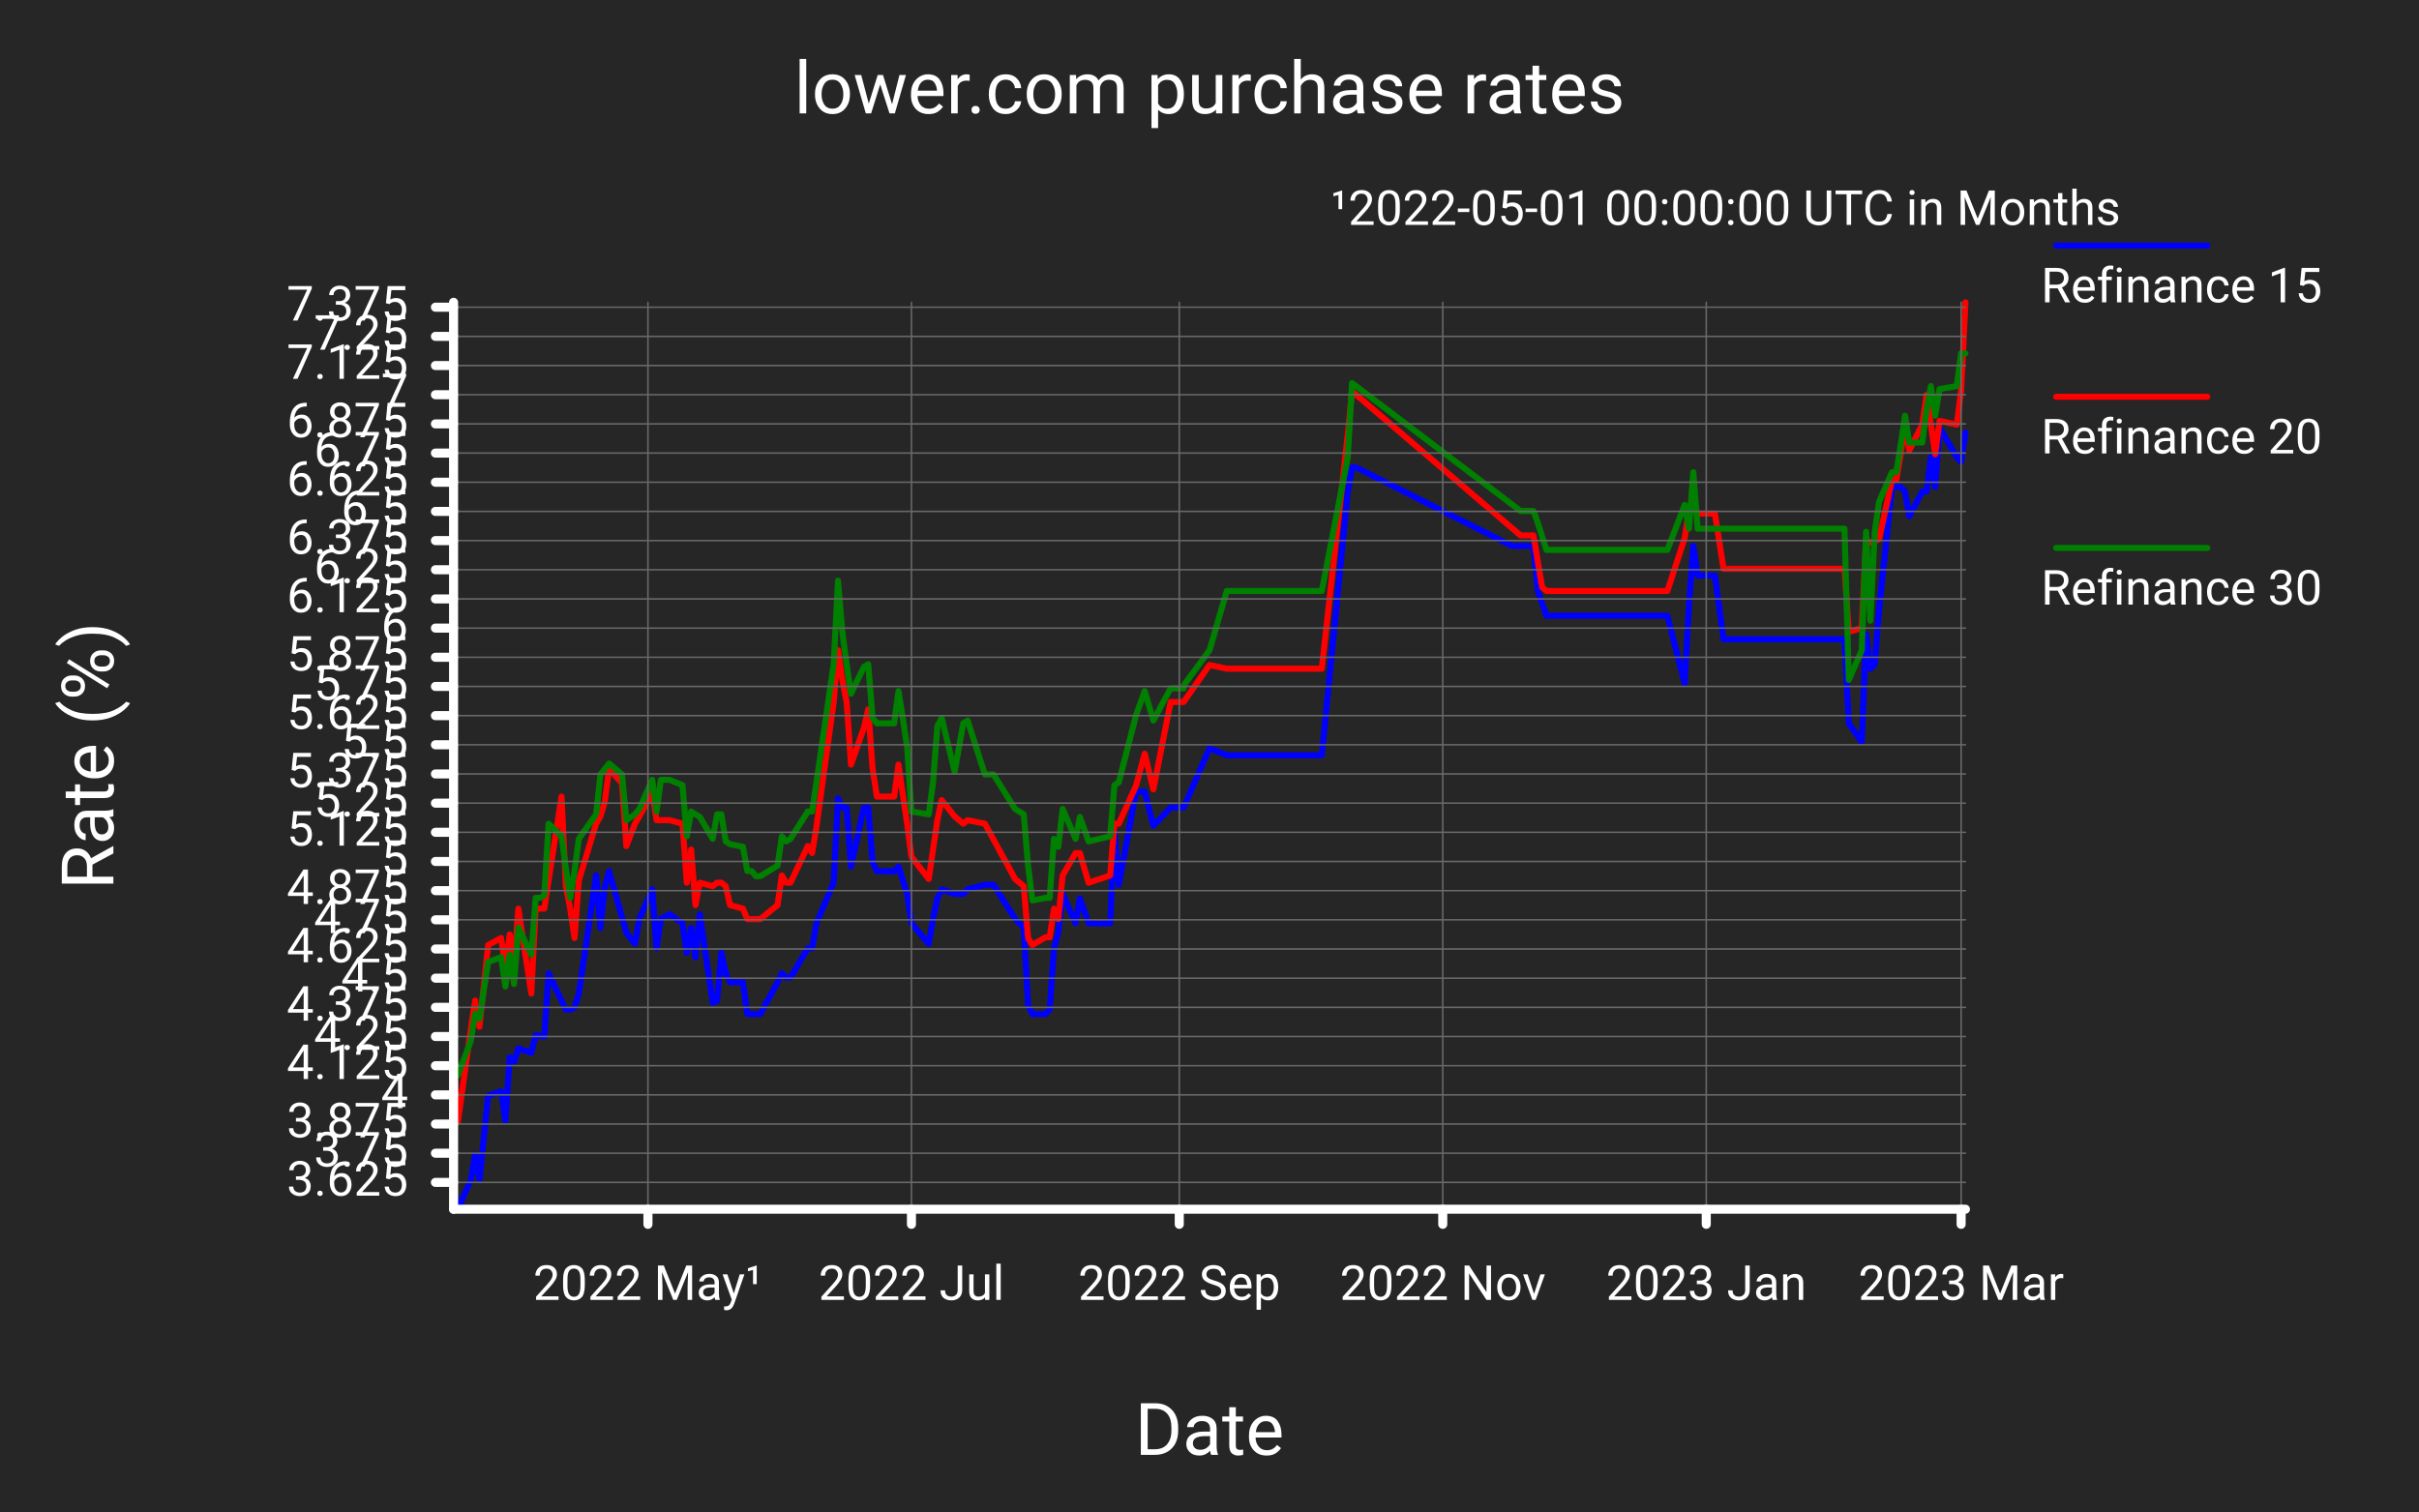
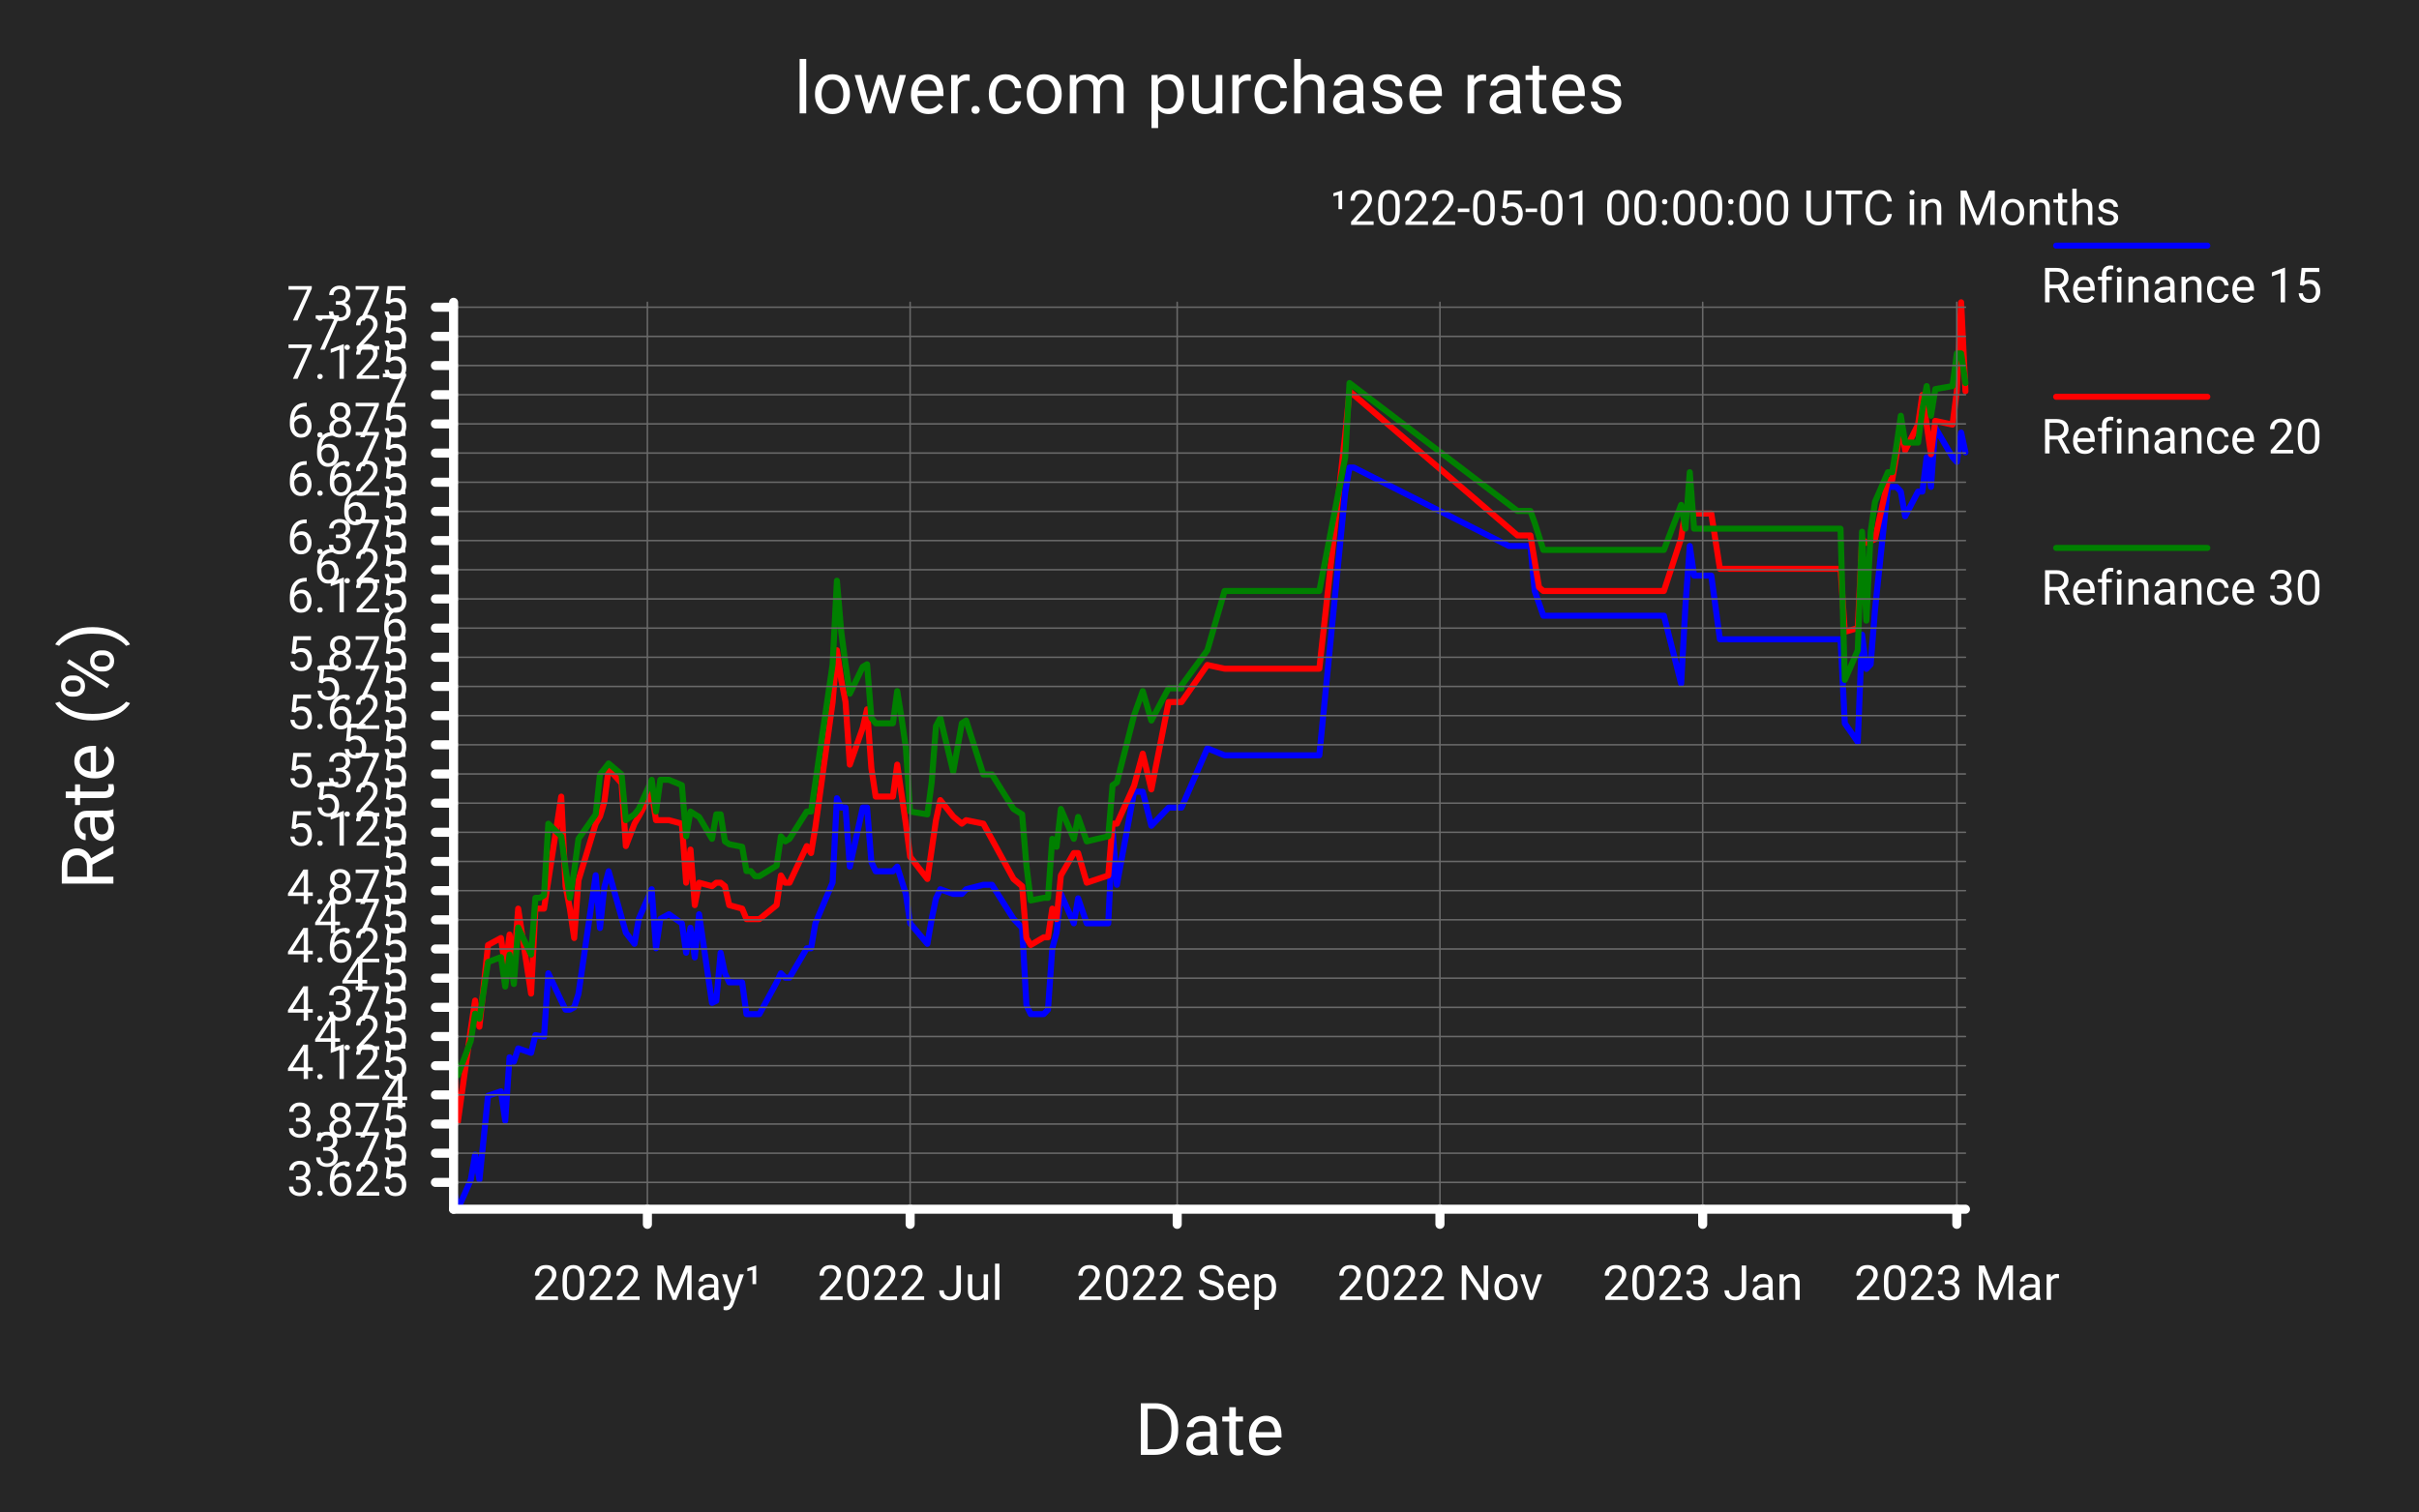
<svg xmlns="http://www.w3.org/2000/svg" class="poloto" width="800" height="500" viewBox="0 0 800 500">
  <style>.poloto{stroke-linecap:round;stroke-linejoin:round;font-family:Roboto,sans-serif;font-size:16px;}.poloto_background{fill:#262626;}.poloto_scatter{stroke-width:7}.poloto_tick_line{stroke:dimgray;stroke-width:0.5}.poloto_line{stroke-width:2}.poloto_text{fill: white;}.poloto_axis_lines{stroke: white;stroke-width:3;fill:none;stroke-dasharray:none}.poloto_title{font-size:24px;dominant-baseline:start;text-anchor:middle;}.poloto_xname{font-size:24px;dominant-baseline:start;text-anchor:middle;}.poloto_yname{font-size:24px;dominant-baseline:start;text-anchor:middle;}.poloto0stroke{stroke:blue;}.poloto1stroke{stroke:red;}.poloto2stroke{stroke:green;}.poloto3stroke{stroke:gold;}.poloto4stroke{stroke:aqua;}.poloto5stroke{stroke:lime;}.poloto6stroke{stroke:orange;}.poloto7stroke{stroke:chocolate;}.poloto0fill{fill:blue;}.poloto1fill{fill:red;}.poloto2fill{fill:green;}.poloto3fill{fill:gold;}.poloto4fill{fill:aqua;}.poloto5fill{fill:lime;}.poloto6fill{fill:orange;}.poloto7fill{fill:chocolate;}</style>
  <circle r="1e5" class="poloto_background" />
  <text class="poloto_text poloto_legend_text" x="675" y="100">Refinance 15</text>
  <line class="poloto_line poloto_legend_icon poloto0stroke poloto0legend" stroke="black" x1="680" x2="730" y1="81.25" y2="81.25" />
-   <path class="poloto_line poloto0stroke" fill="none" stroke="black" d=" M 150.00 393.13 L 151.43 400.00 L 155.71 390.27 L 157.14 381.94 L 158.57 390.27 L 158.57 390.27 L 161.43 362.48 L 165.71 361.01 L 167.14 370.74 L 168.57 349.74 L 170.00 351.21 L 171.43 346.81 L 175.71 348.28 L 177.14 342.41 L 177.14 342.41 L 180.00 342.95 L 181.43 321.95 L 185.71 331.06 L 187.14 333.99 L 188.57 333.99 L 190.00 333.22 L 191.43 328.74 L 197.14 289.53 L 198.57 306.97 L 200.00 293.46 L 201.43 288.21 L 201.43 288.21 L 207.14 308.52 L 210.00 312.22 L 211.43 303.96 L 215.71 294.16 L 217.14 313.69 L 218.57 303.96 L 218.57 303.96 L 221.43 302.42 L 225.71 305.43 L 227.14 315.16 L 227.14 315.16 L 228.57 306.90 L 230.00 316.70 L 231.43 302.42 L 235.71 331.76 L 237.14 331.06 L 238.57 315.16 L 238.57 315.16 L 240.00 321.95 L 241.43 324.96 L 245.71 324.96 L 247.14 335.46 L 248.57 335.46 L 250.00 335.46 L 251.43 335.46 L 257.14 324.96 L 258.57 321.95 L 260.00 323.42 L 261.43 323.42 L 261.43 323.42 L 267.14 313.69 L 268.57 313.69 L 270.00 305.43 L 275.71 291.92 L 277.14 264.05 L 278.57 267.14 L 280.00 267.14 L 281.43 286.67 L 285.71 267.14 L 287.14 267.14 L 288.57 285.13 L 290.00 288.21 L 295.71 288.21 L 297.14 286.67 L 298.57 291.22 L 300.00 295.70 L 301.43 305.43 L 307.14 312.22 L 308.57 303.96 L 310.00 297.17 L 311.43 294.16 L 315.71 295.70 L 318.57 295.70 L 320.00 294.16 L 325.71 292.69 L 325.71 292.69 L 325.71 292.69 L 325.71 292.69 L 325.71 292.69 L 325.71 292.69 L 328.57 292.69 L 328.57 292.69 L 328.57 292.69 L 328.57 292.69 L 328.57 292.69 L 328.57 292.69 L 335.71 303.96 L 338.57 306.90 L 340.00 332.53 L 341.43 335.46 L 345.71 335.46 L 347.14 333.99 L 348.57 313.69 L 350.00 308.44 L 351.43 295.70 L 355.71 305.43 L 355.71 305.43 L 357.14 297.17 L 360.00 305.43 L 360.00 305.43 L 367.14 305.43 L 368.57 274.70 L 370.00 292.69 L 375.71 261.89 L 378.57 261.89 L 378.57 261.89 L 381.43 273.16 L 387.14 267.14 L 387.14 267.14 L 387.14 267.14 L 387.14 267.14 L 387.14 267.14 L 387.14 267.14 L 387.14 267.14 L 387.14 267.14 L 387.14 267.14 L 391.43 267.14 L 400.00 247.53 L 405.71 249.85 L 405.71 249.85 L 410.00 249.85 L 415.71 249.85 L 417.14 249.85 L 417.14 249.85 L 417.14 249.85 L 417.14 249.85 L 417.14 249.85 L 435.71 249.85 L 437.14 249.85 L 445.71 162.92 L 447.14 154.66 L 448.57 154.66 L 500.00 180.60 L 505.71 180.60 L 507.14 180.60 L 508.57 195.50 L 511.43 203.68 L 511.43 203.68 L 517.14 203.68 L 518.57 203.68 L 520.00 203.68 L 521.43 203.68 L 525.71 203.68 L 527.14 203.68 L 530.00 203.68 L 531.43 203.68 L 535.71 203.68 L 537.14 203.68 L 537.14 203.68 L 541.43 203.68 L 545.71 203.68 L 547.14 203.68 L 548.57 203.68 L 550.00 203.68 L 551.43 203.68 L 557.14 226.15 L 558.57 200.21 L 560.00 180.60 L 561.43 190.40 L 565.71 190.40 L 567.14 190.40 L 567.14 190.40 L 570.00 211.48 L 571.43 211.48 L 575.71 211.48 L 577.14 211.48 L 578.57 211.48 L 580.00 211.48 L 581.43 211.48 L 581.43 211.48 L 581.43 211.48 L 581.43 211.48 L 588.57 211.48 L 591.43 211.48 L 595.71 211.48 L 597.14 211.48 L 600.00 211.48 L 601.43 211.48 L 607.14 211.48 L 608.57 211.48 L 610.00 211.48 L 611.43 239.27 L 615.71 245.45 L 617.14 209.93 L 618.57 221.28 L 620.00 219.74 L 621.43 201.75 L 625.71 161.07 L 627.14 161.07 L 628.57 161.07 L 630.00 162.61 L 631.43 170.79 L 635.71 162.61 L 637.14 162.61 L 638.57 151.26 L 640.00 161.07 L 641.43 141.46 L 647.14 151.26 L 648.57 152.80 L 650.00 143.08" />
+   <path class="poloto_line poloto0stroke" fill="none" stroke="black" d=" M 150.00 393.13 L 151.42 400.00 L 155.70 390.27 L 157.12 381.94 L 158.55 390.27 L 158.55 390.27 L 161.40 362.48 L 165.67 361.01 L 167.09 370.74 L 168.52 349.74 L 169.94 351.21 L 171.37 346.81 L 175.64 348.28 L 177.07 342.41 L 177.07 342.41 L 179.91 342.95 L 181.34 321.95 L 185.61 331.06 L 187.04 333.99 L 188.46 333.99 L 189.89 333.22 L 191.31 328.74 L 197.01 289.53 L 198.43 306.97 L 199.86 293.46 L 201.28 288.21 L 201.28 288.21 L 206.98 308.52 L 209.83 312.22 L 211.25 303.96 L 215.53 294.16 L 216.95 313.69 L 218.38 303.96 L 218.38 303.96 L 221.23 302.42 L 225.50 305.43 L 226.92 315.16 L 226.92 315.16 L 228.35 306.90 L 229.77 316.70 L 231.20 302.42 L 235.47 331.76 L 236.89 331.06 L 238.32 315.16 L 238.32 315.16 L 239.74 321.95 L 241.17 324.96 L 245.44 324.96 L 246.87 335.46 L 248.29 335.46 L 249.72 335.46 L 251.14 335.46 L 256.84 324.96 L 258.26 321.95 L 259.69 323.42 L 261.11 323.42 L 261.11 323.42 L 266.81 313.69 L 268.23 313.69 L 269.66 305.43 L 275.36 291.92 L 276.78 264.05 L 278.21 267.14 L 279.63 267.14 L 281.05 286.67 L 285.33 267.14 L 286.75 267.14 L 288.18 285.13 L 289.60 288.21 L 295.30 288.21 L 296.72 286.67 L 298.15 291.22 L 299.57 295.70 L 301.00 305.43 L 306.70 312.22 L 308.12 303.96 L 309.54 297.17 L 310.97 294.16 L 315.24 295.70 L 318.09 295.70 L 319.52 294.16 L 325.21 292.69 L 325.21 292.69 L 325.21 292.69 L 325.21 292.69 L 325.21 292.69 L 325.21 292.69 L 328.06 292.69 L 328.06 292.69 L 328.06 292.69 L 328.06 292.69 L 328.06 292.69 L 328.06 292.69 L 335.19 303.96 L 338.03 306.90 L 339.46 332.53 L 340.88 335.46 L 345.16 335.46 L 346.58 333.99 L 348.01 313.69 L 349.43 308.44 L 350.85 295.70 L 355.13 305.43 L 355.13 305.43 L 356.55 297.17 L 359.40 305.43 L 359.40 305.43 L 366.52 305.43 L 367.95 274.70 L 369.37 292.69 L 375.07 261.89 L 377.92 261.89 L 377.92 261.89 L 380.77 273.16 L 386.47 267.14 L 386.47 267.14 L 386.47 267.14 L 386.47 267.14 L 386.47 267.14 L 386.47 267.14 L 386.47 267.14 L 386.47 267.14 L 386.47 267.14 L 390.74 267.14 L 399.29 247.53 L 404.99 249.85 L 404.99 249.85 L 409.26 249.85 L 414.96 249.85 L 416.38 249.85 L 416.38 249.85 L 416.38 249.85 L 416.38 249.85 L 416.38 249.85 L 434.90 249.85 L 436.32 249.85 L 444.87 162.92 L 446.30 154.66 L 447.72 154.66 L 499.00 180.60 L 504.70 180.60 L 506.13 180.60 L 507.55 195.50 L 510.40 203.68 L 510.40 203.68 L 516.10 203.68 L 517.52 203.68 L 518.95 203.68 L 520.37 203.68 L 524.64 203.68 L 526.07 203.68 L 528.92 203.68 L 530.34 203.68 L 534.62 203.68 L 536.04 203.68 L 536.04 203.68 L 540.31 203.68 L 544.59 203.68 L 546.01 203.68 L 547.44 203.68 L 548.86 203.68 L 550.28 203.68 L 555.98 226.15 L 557.41 200.21 L 558.83 180.60 L 560.26 190.40 L 564.53 190.40 L 565.95 190.40 L 565.95 190.40 L 568.80 211.48 L 570.23 211.48 L 574.50 211.48 L 575.93 211.48 L 577.35 211.48 L 578.77 211.48 L 580.20 211.48 L 580.20 211.48 L 580.20 211.48 L 580.20 211.48 L 587.32 211.48 L 590.17 211.48 L 594.44 211.48 L 595.87 211.48 L 598.72 211.48 L 600.14 211.48 L 605.84 211.48 L 607.26 211.48 L 608.69 211.48 L 610.11 239.27 L 614.39 245.45 L 615.81 209.93 L 617.24 221.28 L 618.66 219.74 L 620.09 201.75 L 624.36 161.07 L 625.78 161.07 L 627.21 161.07 L 628.63 162.61 L 630.06 170.79 L 634.33 162.61 L 635.75 162.61 L 637.18 151.26 L 638.60 161.07 L 640.03 141.46 L 645.73 151.26 L 647.15 152.80 L 648.58 143.08 L 650.00 149.64" />
  <text class="poloto_text poloto_legend_text" x="675" y="150">Refinance 20</text>
  <line class="poloto_line poloto_legend_icon poloto1stroke poloto1legend" stroke="black" x1="680" x2="730" y1="131.25" y2="131.25" />
-   <path class="poloto_line poloto1stroke" fill="none" stroke="black" d=" M 150.00 350.51 L 151.43 371.13 L 155.71 340.40 L 157.14 330.98 L 158.57 339.63 L 158.57 339.63 L 161.43 312.61 L 165.71 310.29 L 167.14 320.10 L 168.57 309.14 L 170.00 318.94 L 171.43 300.57 L 175.71 328.67 L 177.14 300.57 L 177.14 300.57 L 180.00 300.57 L 180.00 300.57 L 185.71 263.51 L 187.14 293.15 L 188.57 300.57 L 190.00 310.29 L 191.43 291.22 L 197.14 272.47 L 198.57 270.07 L 200.00 265.29 L 201.43 254.32 L 205.71 259.11 L 207.14 279.88 L 210.00 272.47 L 211.43 270.07 L 215.71 262.27 L 217.14 271.31 L 218.57 271.31 L 218.57 271.31 L 221.43 271.31 L 225.71 272.47 L 227.14 292.00 L 227.14 292.00 L 228.57 281.03 L 230.00 299.41 L 231.43 292.00 L 235.71 293.15 L 237.14 292.00 L 238.57 292.00 L 238.57 292.00 L 240.00 293.15 L 241.43 299.41 L 245.71 300.57 L 247.14 304.04 L 248.57 304.04 L 250.00 304.04 L 251.43 304.04 L 257.14 299.41 L 258.57 289.60 L 260.00 292.00 L 261.43 292.00 L 261.43 292.00 L 267.14 279.88 L 268.57 282.19 L 270.00 273.62 L 275.71 232.24 L 277.14 215.11 L 278.57 224.91 L 280.00 232.24 L 281.43 252.93 L 285.71 240.74 L 287.14 234.64 L 288.57 254.17 L 290.00 263.51 L 295.71 263.51 L 297.14 252.93 L 298.57 262.74 L 300.00 272.47 L 301.43 283.43 L 307.14 290.76 L 308.57 281.03 L 310.00 271.31 L 311.43 264.67 L 315.71 270.07 L 318.57 272.47 L 320.00 271.31 L 325.71 272.47 L 325.71 272.47 L 325.71 272.47 L 325.71 272.47 L 325.71 272.47 L 325.71 272.47 L 325.71 272.47 L 325.71 272.47 L 325.71 272.47 L 325.71 272.47 L 325.71 272.47 L 325.71 272.47 L 335.71 290.76 L 338.57 293.15 L 340.00 310.29 L 341.43 312.61 L 345.71 310.06 L 347.14 310.06 L 348.57 300.57 L 350.00 304.04 L 351.43 289.60 L 355.71 282.19 L 355.71 282.19 L 357.14 282.19 L 360.00 292.00 L 360.00 292.00 L 367.14 289.60 L 368.57 272.47 L 370.00 272.47 L 375.71 259.88 L 378.57 249.31 L 378.57 249.31 L 381.43 261.12 L 387.14 232.24 L 387.14 232.24 L 387.14 232.24 L 387.14 232.24 L 387.14 232.24 L 387.14 232.24 L 387.14 232.24 L 387.14 232.24 L 387.14 232.24 L 391.43 232.24 L 400.00 219.97 L 405.71 221.20 L 408.57 221.20 L 410.00 221.20 L 410.00 221.20 L 417.14 221.20 L 418.57 221.20 L 418.57 221.20 L 418.57 221.20 L 418.57 221.20 L 435.71 221.20 L 437.14 221.20 L 445.71 143.85 L 447.14 129.41 L 447.14 129.41 L 502.86 177.12 L 505.71 177.12 L 507.14 177.12 L 510.00 194.26 L 511.43 195.50 L 511.43 195.50 L 517.14 195.50 L 518.57 195.50 L 520.00 195.50 L 521.43 195.50 L 525.71 195.50 L 527.14 195.50 L 530.00 195.50 L 531.43 195.50 L 535.71 195.50 L 537.14 195.50 L 537.14 195.50 L 541.43 195.50 L 545.71 195.50 L 547.14 195.50 L 548.57 195.50 L 550.00 195.50 L 551.43 195.50 L 557.14 178.05 L 558.57 168.55 L 560.00 167.32 L 561.43 169.87 L 565.71 169.87 L 567.14 169.87 L 567.14 169.87 L 570.00 188.16 L 571.43 188.16 L 575.71 188.16 L 577.14 188.16 L 578.57 188.16 L 580.00 188.16 L 581.43 188.16 L 581.43 188.16 L 587.14 188.16 L 587.14 188.16 L 588.57 188.16 L 591.43 188.16 L 595.71 188.16 L 597.14 188.16 L 600.00 188.16 L 601.43 188.16 L 607.14 188.16 L 608.57 188.16 L 610.00 188.16 L 611.43 209.01 L 615.71 207.77 L 617.14 178.36 L 618.57 179.59 L 618.57 179.59 L 621.43 178.36 L 625.71 158.75 L 627.14 158.75 L 628.57 150.26 L 630.00 140.45 L 631.43 149.02 L 635.71 140.45 L 637.14 130.65 L 638.57 140.45 L 640.00 150.26 L 641.43 139.22 L 647.14 140.45 L 648.57 129.41 L 650.00 100.00" />
+   <path class="poloto_line poloto1stroke" fill="none" stroke="black" d=" M 150.00 350.51 L 151.42 371.13 L 155.70 340.40 L 157.12 330.98 L 158.55 339.63 L 158.55 339.63 L 161.40 312.61 L 165.67 310.29 L 167.09 320.10 L 168.52 309.14 L 169.94 318.94 L 171.37 300.57 L 175.64 328.67 L 177.07 300.57 L 177.07 300.57 L 179.91 300.57 L 179.91 300.57 L 185.61 263.51 L 187.04 293.15 L 188.46 300.57 L 189.89 310.29 L 191.31 291.22 L 197.01 272.47 L 198.43 270.07 L 199.86 265.29 L 201.28 254.32 L 205.56 259.11 L 206.98 279.88 L 209.83 272.47 L 211.25 270.07 L 215.53 262.27 L 216.95 271.31 L 218.38 271.31 L 218.38 271.31 L 221.23 271.31 L 225.50 272.47 L 226.92 292.00 L 226.92 292.00 L 228.35 281.03 L 229.77 299.41 L 231.20 292.00 L 235.47 293.15 L 236.89 292.00 L 238.32 292.00 L 238.32 292.00 L 239.74 293.15 L 241.17 299.41 L 245.44 300.57 L 246.87 304.04 L 248.29 304.04 L 249.72 304.04 L 251.14 304.04 L 256.84 299.41 L 258.26 289.60 L 259.69 292.00 L 261.11 292.00 L 261.11 292.00 L 266.81 279.88 L 268.23 282.19 L 269.66 273.62 L 275.36 232.24 L 276.78 215.11 L 278.21 224.91 L 279.63 232.24 L 281.05 252.93 L 285.33 240.74 L 286.75 234.64 L 288.18 254.17 L 289.60 263.51 L 295.30 263.51 L 296.72 252.93 L 298.15 262.74 L 299.57 272.47 L 301.00 283.43 L 306.70 290.76 L 308.12 281.03 L 309.54 271.31 L 310.97 264.67 L 315.24 270.07 L 318.09 272.47 L 319.52 271.31 L 325.21 272.47 L 325.21 272.47 L 325.21 272.47 L 325.21 272.47 L 325.21 272.47 L 325.21 272.47 L 325.21 272.47 L 325.21 272.47 L 325.21 272.47 L 325.21 272.47 L 325.21 272.47 L 325.21 272.47 L 335.19 290.76 L 338.03 293.15 L 339.46 310.29 L 340.88 312.61 L 345.16 310.06 L 346.58 310.06 L 348.01 300.57 L 349.43 304.04 L 350.85 289.60 L 355.13 282.19 L 355.13 282.19 L 356.55 282.19 L 359.40 292.00 L 359.40 292.00 L 366.52 289.60 L 367.95 272.47 L 369.37 272.47 L 375.07 259.88 L 377.92 249.31 L 377.92 249.31 L 380.77 261.12 L 386.47 232.24 L 386.47 232.24 L 386.47 232.24 L 386.47 232.24 L 386.47 232.24 L 386.47 232.24 L 386.47 232.24 L 386.47 232.24 L 386.47 232.24 L 390.74 232.24 L 399.29 219.97 L 404.99 221.20 L 407.83 221.20 L 409.26 221.20 L 409.26 221.20 L 416.38 221.20 L 417.81 221.20 L 417.81 221.20 L 417.81 221.20 L 417.81 221.20 L 434.90 221.20 L 436.32 221.20 L 444.87 143.85 L 446.30 129.41 L 446.30 129.41 L 501.85 177.12 L 504.70 177.12 L 506.13 177.12 L 508.97 194.26 L 510.40 195.50 L 510.40 195.50 L 516.10 195.50 L 517.52 195.50 L 518.95 195.50 L 520.37 195.50 L 524.64 195.50 L 526.07 195.50 L 528.92 195.50 L 530.34 195.50 L 534.62 195.50 L 536.04 195.50 L 536.04 195.50 L 540.31 195.50 L 544.59 195.50 L 546.01 195.50 L 547.44 195.50 L 548.86 195.50 L 550.28 195.50 L 555.98 178.05 L 557.41 168.55 L 558.83 167.32 L 560.26 169.87 L 564.53 169.87 L 565.95 169.87 L 565.95 169.87 L 568.80 188.16 L 570.23 188.16 L 574.50 188.16 L 575.93 188.16 L 577.35 188.16 L 578.77 188.16 L 580.20 188.16 L 580.20 188.16 L 585.90 188.16 L 585.90 188.16 L 587.32 188.16 L 590.17 188.16 L 594.44 188.16 L 595.87 188.16 L 598.72 188.16 L 600.14 188.16 L 605.84 188.16 L 607.26 188.16 L 608.69 188.16 L 610.11 209.01 L 614.39 207.77 L 615.81 178.36 L 617.24 179.59 L 617.24 179.59 L 620.09 178.36 L 624.36 158.75 L 625.78 158.75 L 627.21 150.26 L 628.63 140.45 L 630.06 149.02 L 634.33 140.45 L 635.75 130.65 L 637.18 140.45 L 638.60 150.26 L 640.03 139.22 L 645.73 140.45 L 647.15 129.41 L 648.58 100.00 L 650.00 129.41" />
  <text class="poloto_text poloto_legend_text" x="675" y="200">Refinance 30</text>
  <line class="poloto_line poloto_legend_icon poloto2stroke poloto2legend" stroke="black" x1="680" x2="730" y1="181.25" y2="181.25" />
-   <path class="poloto_line poloto2stroke" fill="none" stroke="black" d=" M 150.00 348.35 L 151.43 355.69 L 155.71 344.26 L 157.14 335.31 L 158.57 337.00 L 158.57 337.00 L 161.43 318.24 L 165.71 316.62 L 167.14 326.35 L 168.57 315.77 L 170.00 325.50 L 171.43 306.82 L 175.71 315.77 L 177.14 297.01 L 178.57 297.01 L 180.00 296.17 L 181.43 272.47 L 185.71 276.63 L 187.14 287.29 L 188.57 297.01 L 190.00 288.14 L 191.43 277.48 L 197.14 269.38 L 198.57 256.18 L 200.00 254.40 L 201.43 252.55 L 205.71 256.18 L 207.14 271.31 L 210.00 269.38 L 211.43 267.60 L 215.71 257.95 L 217.14 268.45 L 218.57 257.95 L 218.57 257.95 L 221.43 257.95 L 225.71 259.73 L 227.14 276.63 L 227.14 276.63 L 228.57 268.45 L 230.00 269.38 L 231.43 270.23 L 235.71 277.48 L 237.14 269.38 L 238.57 269.38 L 238.57 269.38 L 240.00 278.33 L 241.43 279.26 L 245.71 280.11 L 247.14 288.14 L 248.57 288.14 L 250.00 289.84 L 251.43 289.84 L 257.14 286.36 L 258.57 276.63 L 260.00 278.33 L 261.43 277.48 L 261.43 277.48 L 267.14 268.45 L 268.57 268.45 L 270.00 258.80 L 275.71 219.74 L 277.14 192.10 L 278.57 209.01 L 280.00 219.74 L 281.43 229.46 L 285.71 220.59 L 287.14 219.74 L 288.57 237.49 L 290.00 239.27 L 295.71 239.27 L 297.14 228.62 L 298.57 237.49 L 300.00 247.22 L 301.43 268.45 L 307.14 269.38 L 308.57 258.80 L 310.00 240.20 L 311.43 237.49 L 315.71 255.25 L 318.57 239.27 L 320.00 238.34 L 325.71 256.18 L 325.71 256.18 L 325.71 256.18 L 325.71 256.18 L 325.71 256.18 L 325.71 256.18 L 328.57 256.18 L 328.57 256.18 L 328.57 256.18 L 328.57 256.18 L 328.57 256.18 L 328.57 256.18 L 335.71 267.60 L 338.57 269.38 L 340.00 286.36 L 341.43 297.86 L 345.71 297.01 L 347.14 297.01 L 348.57 277.48 L 350.00 280.11 L 351.43 267.60 L 355.71 277.48 L 355.71 277.48 L 357.14 270.23 L 360.00 278.33 L 360.00 278.33 L 367.14 276.63 L 368.57 259.73 L 370.00 258.80 L 375.71 236.57 L 378.57 228.62 L 378.57 228.62 L 381.43 238.34 L 387.14 227.69 L 387.14 227.69 L 387.14 227.69 L 387.14 227.69 L 387.14 227.69 L 387.14 227.69 L 387.14 227.69 L 387.14 227.69 L 391.43 227.69 L 391.43 226.76 L 400.00 215.11 L 405.71 195.50 L 405.71 195.50 L 410.00 195.50 L 410.00 195.50 L 417.14 195.50 L 418.57 195.50 L 418.57 195.50 L 418.57 195.50 L 418.57 195.50 L 435.71 195.50 L 437.14 195.50 L 445.71 151.34 L 447.14 126.71 L 447.14 126.71 L 502.86 169.02 L 505.71 169.02 L 507.14 169.02 L 508.57 172.95 L 511.43 181.91 L 511.43 181.91 L 517.14 181.91 L 518.57 181.91 L 520.00 181.91 L 521.43 181.91 L 525.71 181.91 L 527.14 181.91 L 530.00 181.91 L 531.43 181.91 L 535.71 181.91 L 537.14 181.91 L 537.14 181.91 L 541.43 181.91 L 545.71 181.91 L 547.14 181.91 L 548.57 181.91 L 550.00 181.91 L 551.43 181.91 L 557.14 167.01 L 558.57 174.88 L 560.00 156.20 L 561.43 174.88 L 565.71 174.88 L 567.14 174.88 L 567.14 174.88 L 570.00 174.88 L 571.43 174.88 L 575.71 174.88 L 577.14 174.88 L 578.57 174.88 L 580.00 174.88 L 581.43 174.88 L 581.43 174.88 L 587.14 174.88 L 587.14 174.88 L 588.57 174.88 L 591.43 174.88 L 595.71 174.88 L 597.14 174.88 L 600.00 174.88 L 601.43 174.88 L 607.14 174.88 L 608.57 174.88 L 610.00 174.88 L 611.43 224.91 L 615.71 215.11 L 617.14 175.89 L 618.57 205.30 L 620.00 175.89 L 621.43 166.01 L 625.71 156.20 L 627.14 156.20 L 628.57 147.32 L 630.00 137.52 L 631.43 146.40 L 635.71 146.40 L 637.14 135.59 L 638.57 127.71 L 640.00 137.52 L 641.43 128.72 L 647.14 127.71 L 648.57 116.91 L 650.00 116.91" />
+   <path class="poloto_line poloto2stroke" fill="none" stroke="black" d=" M 150.00 348.35 L 151.42 355.69 L 155.70 344.26 L 157.12 335.31 L 158.55 337.00 L 158.55 337.00 L 161.40 318.24 L 165.67 316.62 L 167.09 326.35 L 168.52 315.77 L 169.94 325.50 L 171.37 306.82 L 175.64 315.77 L 177.07 297.01 L 178.49 297.01 L 179.91 296.17 L 181.34 272.47 L 185.61 276.63 L 187.04 287.29 L 188.46 297.01 L 189.89 288.14 L 191.31 277.48 L 197.01 269.38 L 198.43 256.18 L 199.86 254.40 L 201.28 252.55 L 205.56 256.18 L 206.98 271.31 L 209.83 269.38 L 211.25 267.60 L 215.53 257.95 L 216.95 268.45 L 218.38 257.95 L 218.38 257.95 L 221.23 257.95 L 225.50 259.73 L 226.92 276.63 L 226.92 276.63 L 228.35 268.45 L 229.77 269.38 L 231.20 270.23 L 235.47 277.48 L 236.89 269.38 L 238.32 269.38 L 238.32 269.38 L 239.74 278.33 L 241.17 279.26 L 245.44 280.11 L 246.87 288.14 L 248.29 288.14 L 249.72 289.84 L 251.14 289.84 L 256.84 286.36 L 258.26 276.63 L 259.69 278.33 L 261.11 277.48 L 261.11 277.48 L 266.81 268.45 L 268.23 268.45 L 269.66 258.80 L 275.36 219.74 L 276.78 192.10 L 278.21 209.01 L 279.63 219.74 L 281.05 229.46 L 285.33 220.59 L 286.75 219.74 L 288.18 237.49 L 289.60 239.27 L 295.30 239.27 L 296.72 228.62 L 298.15 237.49 L 299.57 247.22 L 301.00 268.45 L 306.70 269.38 L 308.12 258.80 L 309.54 240.20 L 310.97 237.49 L 315.24 255.25 L 318.09 239.27 L 319.52 238.34 L 325.21 256.18 L 325.21 256.18 L 325.21 256.18 L 325.21 256.18 L 325.21 256.18 L 325.21 256.18 L 328.06 256.18 L 328.06 256.18 L 328.06 256.18 L 328.06 256.18 L 328.06 256.18 L 328.06 256.18 L 335.19 267.60 L 338.03 269.38 L 339.46 286.36 L 340.88 297.86 L 345.16 297.01 L 346.58 297.01 L 348.01 277.48 L 349.43 280.11 L 350.85 267.60 L 355.13 277.48 L 355.13 277.48 L 356.55 270.23 L 359.40 278.33 L 359.40 278.33 L 366.52 276.63 L 367.95 259.73 L 369.37 258.80 L 375.07 236.57 L 377.92 228.62 L 377.92 228.62 L 380.77 238.34 L 386.47 227.69 L 386.47 227.69 L 386.47 227.69 L 386.47 227.69 L 386.47 227.69 L 386.47 227.69 L 386.47 227.69 L 386.47 227.69 L 390.74 227.69 L 390.74 226.76 L 399.29 215.11 L 404.99 195.50 L 404.99 195.50 L 409.26 195.50 L 409.26 195.50 L 416.38 195.50 L 417.81 195.50 L 417.81 195.50 L 417.81 195.50 L 417.81 195.50 L 434.90 195.50 L 436.32 195.50 L 444.87 151.34 L 446.30 126.71 L 446.30 126.71 L 501.85 169.02 L 504.70 169.02 L 506.13 169.02 L 507.55 172.95 L 510.40 181.91 L 510.40 181.91 L 516.10 181.91 L 517.52 181.91 L 518.95 181.91 L 520.37 181.91 L 524.64 181.91 L 526.07 181.91 L 528.92 181.91 L 530.34 181.91 L 534.62 181.91 L 536.04 181.91 L 536.04 181.91 L 540.31 181.91 L 544.59 181.91 L 546.01 181.91 L 547.44 181.91 L 548.86 181.91 L 550.28 181.91 L 555.98 167.01 L 557.41 174.88 L 558.83 156.20 L 560.26 174.88 L 564.53 174.88 L 565.95 174.88 L 565.95 174.88 L 568.80 174.88 L 570.23 174.88 L 574.50 174.88 L 575.93 174.88 L 577.35 174.88 L 578.77 174.88 L 580.20 174.88 L 580.20 174.88 L 585.90 174.88 L 585.90 174.88 L 587.32 174.88 L 590.17 174.88 L 594.44 174.88 L 595.87 174.88 L 598.72 174.88 L 600.14 174.88 L 605.84 174.88 L 607.26 174.88 L 608.69 174.88 L 610.11 224.91 L 614.39 215.11 L 615.81 175.89 L 617.24 205.30 L 618.66 175.89 L 620.09 166.01 L 624.36 156.20 L 625.78 156.20 L 627.21 147.32 L 628.63 137.52 L 630.06 146.40 L 634.33 146.40 L 635.75 135.59 L 637.18 127.71 L 638.60 137.52 L 640.03 128.72 L 645.73 127.71 L 647.15 116.91 L 648.58 116.91 L 650.00 126.71" />
  <text class="poloto_labels poloto_text poloto_title" x="400" y="37.5">lower.com purchase rates</text>
  <text class="poloto_labels poloto_text poloto_xname" x="400" y="481.25">Date</text>
  <text class="poloto_labels poloto_text poloto_yname" transform="rotate(-90,37.5,250)" x="37.5" y="250">Rate (%)</text>
  <text class="poloto_tick_labels poloto_text" dominant-baseline="middle" text-anchor="start" x="150" y="70" />
  <line class="poloto_axis_lines" stroke="black" x1="150" x2="144" y1="391.122" y2="391.122" />
  <line class="poloto_tick_line" stroke="black" x1="150" x2="650" y1="391.122" y2="391.122" />
  <text class="poloto_tick_labels poloto_text" dominant-baseline="middle" text-anchor="end" x="135" y="391.122">3.625</text>
  <line class="poloto_axis_lines" stroke="black" x1="150" x2="144" y1="381.472" y2="381.472" />
  <line class="poloto_tick_line" stroke="black" x1="150" x2="650" y1="381.472" y2="381.472" />
  <text class="poloto_tick_labels poloto_text" dominant-baseline="middle" text-anchor="end" x="135" y="381.472">3.75</text>
  <line class="poloto_axis_lines" stroke="black" x1="150" x2="144" y1="371.822" y2="371.822" />
  <line class="poloto_tick_line" stroke="black" x1="150" x2="650" y1="371.822" y2="371.822" />
  <text class="poloto_tick_labels poloto_text" dominant-baseline="middle" text-anchor="end" x="135" y="371.822">3.875</text>
  <line class="poloto_axis_lines" stroke="black" x1="150" x2="144" y1="362.172" y2="362.172" />
  <line class="poloto_tick_line" stroke="black" x1="150" x2="650" y1="362.172" y2="362.172" />
  <text class="poloto_tick_labels poloto_text" dominant-baseline="middle" text-anchor="end" x="135" y="362.172">4</text>
  <line class="poloto_axis_lines" stroke="black" x1="150" x2="144" y1="352.522" y2="352.522" />
  <line class="poloto_tick_line" stroke="black" x1="150" x2="650" y1="352.522" y2="352.522" />
  <text class="poloto_tick_labels poloto_text" dominant-baseline="middle" text-anchor="end" x="135" y="352.522">4.125</text>
  <line class="poloto_axis_lines" stroke="black" x1="150" x2="144" y1="342.872" y2="342.872" />
  <line class="poloto_tick_line" stroke="black" x1="150" x2="650" y1="342.872" y2="342.872" />
  <text class="poloto_tick_labels poloto_text" dominant-baseline="middle" text-anchor="end" x="135" y="342.872">4.25</text>
  <line class="poloto_axis_lines" stroke="black" x1="150" x2="144" y1="333.222" y2="333.222" />
  <line class="poloto_tick_line" stroke="black" x1="150" x2="650" y1="333.222" y2="333.222" />
  <text class="poloto_tick_labels poloto_text" dominant-baseline="middle" text-anchor="end" x="135" y="333.222">4.375</text>
  <line class="poloto_axis_lines" stroke="black" x1="150" x2="144" y1="323.572" y2="323.572" />
  <line class="poloto_tick_line" stroke="black" x1="150" x2="650" y1="323.572" y2="323.572" />
  <text class="poloto_tick_labels poloto_text" dominant-baseline="middle" text-anchor="end" x="135" y="323.572">4.5</text>
  <line class="poloto_axis_lines" stroke="black" x1="150" x2="144" y1="313.922" y2="313.922" />
  <line class="poloto_tick_line" stroke="black" x1="150" x2="650" y1="313.922" y2="313.922" />
  <text class="poloto_tick_labels poloto_text" dominant-baseline="middle" text-anchor="end" x="135" y="313.922">4.625</text>
  <line class="poloto_axis_lines" stroke="black" x1="150" x2="144" y1="304.272" y2="304.272" />
  <line class="poloto_tick_line" stroke="black" x1="150" x2="650" y1="304.272" y2="304.272" />
  <text class="poloto_tick_labels poloto_text" dominant-baseline="middle" text-anchor="end" x="135" y="304.272">4.75</text>
  <line class="poloto_axis_lines" stroke="black" x1="150" x2="144" y1="294.622" y2="294.622" />
  <line class="poloto_tick_line" stroke="black" x1="150" x2="650" y1="294.622" y2="294.622" />
  <text class="poloto_tick_labels poloto_text" dominant-baseline="middle" text-anchor="end" x="135" y="294.622">4.875</text>
  <line class="poloto_axis_lines" stroke="black" x1="150" x2="144" y1="284.972" y2="284.972" />
  <line class="poloto_tick_line" stroke="black" x1="150" x2="650" y1="284.972" y2="284.972" />
  <text class="poloto_tick_labels poloto_text" dominant-baseline="middle" text-anchor="end" x="135" y="284.972">5</text>
  <line class="poloto_axis_lines" stroke="black" x1="150" x2="144" y1="275.322" y2="275.322" />
  <line class="poloto_tick_line" stroke="black" x1="150" x2="650" y1="275.322" y2="275.322" />
  <text class="poloto_tick_labels poloto_text" dominant-baseline="middle" text-anchor="end" x="135" y="275.322">5.125</text>
  <line class="poloto_axis_lines" stroke="black" x1="150" x2="144" y1="265.672" y2="265.672" />
  <line class="poloto_tick_line" stroke="black" x1="150" x2="650" y1="265.672" y2="265.672" />
  <text class="poloto_tick_labels poloto_text" dominant-baseline="middle" text-anchor="end" x="135" y="265.672">5.25</text>
  <line class="poloto_axis_lines" stroke="black" x1="150" x2="144" y1="256.022" y2="256.022" />
  <line class="poloto_tick_line" stroke="black" x1="150" x2="650" y1="256.022" y2="256.022" />
  <text class="poloto_tick_labels poloto_text" dominant-baseline="middle" text-anchor="end" x="135" y="256.022">5.375</text>
  <line class="poloto_axis_lines" stroke="black" x1="150" x2="144" y1="246.372" y2="246.372" />
  <line class="poloto_tick_line" stroke="black" x1="150" x2="650" y1="246.372" y2="246.372" />
  <text class="poloto_tick_labels poloto_text" dominant-baseline="middle" text-anchor="end" x="135" y="246.372">5.5</text>
  <line class="poloto_axis_lines" stroke="black" x1="150" x2="144" y1="236.722" y2="236.722" />
  <line class="poloto_tick_line" stroke="black" x1="150" x2="650" y1="236.722" y2="236.722" />
  <text class="poloto_tick_labels poloto_text" dominant-baseline="middle" text-anchor="end" x="135" y="236.722">5.625</text>
  <line class="poloto_axis_lines" stroke="black" x1="150" x2="144" y1="227.072" y2="227.072" />
  <line class="poloto_tick_line" stroke="black" x1="150" x2="650" y1="227.072" y2="227.072" />
  <text class="poloto_tick_labels poloto_text" dominant-baseline="middle" text-anchor="end" x="135" y="227.072">5.75</text>
  <line class="poloto_axis_lines" stroke="black" x1="150" x2="144" y1="217.422" y2="217.422" />
  <line class="poloto_tick_line" stroke="black" x1="150" x2="650" y1="217.422" y2="217.422" />
  <text class="poloto_tick_labels poloto_text" dominant-baseline="middle" text-anchor="end" x="135" y="217.422">5.875</text>
  <line class="poloto_axis_lines" stroke="black" x1="150" x2="144" y1="207.771" y2="207.771" />
  <line class="poloto_tick_line" stroke="black" x1="150" x2="650" y1="207.771" y2="207.771" />
  <text class="poloto_tick_labels poloto_text" dominant-baseline="middle" text-anchor="end" x="135" y="207.771">6</text>
  <line class="poloto_axis_lines" stroke="black" x1="150" x2="144" y1="198.121" y2="198.121" />
  <line class="poloto_tick_line" stroke="black" x1="150" x2="650" y1="198.121" y2="198.121" />
  <text class="poloto_tick_labels poloto_text" dominant-baseline="middle" text-anchor="end" x="135" y="198.121">6.125</text>
  <line class="poloto_axis_lines" stroke="black" x1="150" x2="144" y1="188.471" y2="188.471" />
  <line class="poloto_tick_line" stroke="black" x1="150" x2="650" y1="188.471" y2="188.471" />
  <text class="poloto_tick_labels poloto_text" dominant-baseline="middle" text-anchor="end" x="135" y="188.471">6.25</text>
  <line class="poloto_axis_lines" stroke="black" x1="150" x2="144" y1="178.821" y2="178.821" />
  <line class="poloto_tick_line" stroke="black" x1="150" x2="650" y1="178.821" y2="178.821" />
  <text class="poloto_tick_labels poloto_text" dominant-baseline="middle" text-anchor="end" x="135" y="178.821">6.375</text>
  <line class="poloto_axis_lines" stroke="black" x1="150" x2="144" y1="169.171" y2="169.171" />
  <line class="poloto_tick_line" stroke="black" x1="150" x2="650" y1="169.171" y2="169.171" />
  <text class="poloto_tick_labels poloto_text" dominant-baseline="middle" text-anchor="end" x="135" y="169.171">6.5</text>
  <line class="poloto_axis_lines" stroke="black" x1="150" x2="144" y1="159.521" y2="159.521" />
  <line class="poloto_tick_line" stroke="black" x1="150" x2="650" y1="159.521" y2="159.521" />
  <text class="poloto_tick_labels poloto_text" dominant-baseline="middle" text-anchor="end" x="135" y="159.521">6.625</text>
  <line class="poloto_axis_lines" stroke="black" x1="150" x2="144" y1="149.871" y2="149.871" />
  <line class="poloto_tick_line" stroke="black" x1="150" x2="650" y1="149.871" y2="149.871" />
  <text class="poloto_tick_labels poloto_text" dominant-baseline="middle" text-anchor="end" x="135" y="149.871">6.75</text>
  <line class="poloto_axis_lines" stroke="black" x1="150" x2="144" y1="140.221" y2="140.221" />
  <line class="poloto_tick_line" stroke="black" x1="150" x2="650" y1="140.221" y2="140.221" />
  <text class="poloto_tick_labels poloto_text" dominant-baseline="middle" text-anchor="end" x="135" y="140.221">6.875</text>
  <line class="poloto_axis_lines" stroke="black" x1="150" x2="144" y1="130.571" y2="130.571" />
  <line class="poloto_tick_line" stroke="black" x1="150" x2="650" y1="130.571" y2="130.571" />
  <text class="poloto_tick_labels poloto_text" dominant-baseline="middle" text-anchor="end" x="135" y="130.571">7</text>
  <line class="poloto_axis_lines" stroke="black" x1="150" x2="144" y1="120.921" y2="120.921" />
  <line class="poloto_tick_line" stroke="black" x1="150" x2="650" y1="120.921" y2="120.921" />
  <text class="poloto_tick_labels poloto_text" dominant-baseline="middle" text-anchor="end" x="135" y="120.921">7.125</text>
  <line class="poloto_axis_lines" stroke="black" x1="150" x2="144" y1="111.271" y2="111.271" />
  <line class="poloto_tick_line" stroke="black" x1="150" x2="650" y1="111.271" y2="111.271" />
  <text class="poloto_tick_labels poloto_text" dominant-baseline="middle" text-anchor="end" x="135" y="111.271">7.25</text>
  <line class="poloto_axis_lines" stroke="black" x1="150" x2="144" y1="101.621" y2="101.621" />
  <line class="poloto_tick_line" stroke="black" x1="150" x2="650" y1="101.621" y2="101.621" />
  <text class="poloto_tick_labels poloto_text" dominant-baseline="middle" text-anchor="end" x="135" y="101.621">7.375</text>
  <text class="poloto_tick_labels poloto_text" dominant-baseline="middle" text-anchor="start" x="440" y="70">¹2022-05-01 00:00:00 UTC in Months</text>
-   <line class="poloto_axis_lines" stroke="black" x1="214.286" x2="214.286" y1="400" y2="405" />
-   <line class="poloto_tick_line" stroke="black" x1="214.286" x2="214.286" y1="400" y2="100" />
-   <text class="poloto_tick_labels poloto_text" dominant-baseline="start" text-anchor="middle" x="214.286" y="430">2022 May¹</text>
-   <line class="poloto_axis_lines" stroke="black" x1="301.429" x2="301.429" y1="400" y2="405" />
-   <line class="poloto_tick_line" stroke="black" x1="301.429" x2="301.429" y1="400" y2="100" />
-   <text class="poloto_tick_labels poloto_text" dominant-baseline="start" text-anchor="middle" x="301.429" y="430">2022 Jul</text>
-   <line class="poloto_axis_lines" stroke="black" x1="390" x2="390" y1="400" y2="405" />
-   <line class="poloto_tick_line" stroke="black" x1="390" x2="390" y1="400" y2="100" />
-   <text class="poloto_tick_labels poloto_text" dominant-baseline="start" text-anchor="middle" x="390" y="430">2022 Sep</text>
-   <line class="poloto_axis_lines" stroke="black" x1="477.143" x2="477.143" y1="400" y2="405" />
-   <line class="poloto_tick_line" stroke="black" x1="477.143" x2="477.143" y1="400" y2="100" />
-   <text class="poloto_tick_labels poloto_text" dominant-baseline="start" text-anchor="middle" x="477.143" y="430">2022 Nov</text>
-   <line class="poloto_axis_lines" stroke="black" x1="564.286" x2="564.286" y1="400" y2="405" />
-   <line class="poloto_tick_line" stroke="black" x1="564.286" x2="564.286" y1="400" y2="100" />
-   <text class="poloto_tick_labels poloto_text" dominant-baseline="start" text-anchor="middle" x="564.286" y="430">2023 Jan</text>
-   <line class="poloto_axis_lines" stroke="black" x1="648.571" x2="648.571" y1="400" y2="405" />
-   <line class="poloto_tick_line" stroke="black" x1="648.571" x2="648.571" y1="400" y2="100" />
-   <text class="poloto_tick_labels poloto_text" dominant-baseline="start" text-anchor="middle" x="648.571" y="430">2023 Mar</text>
+   <line class="poloto_axis_lines" stroke="black" x1="214.103" x2="214.103" y1="400" y2="405" />
+   <line class="poloto_tick_line" stroke="black" x1="214.103" x2="214.103" y1="400" y2="100" />
+   <text class="poloto_tick_labels poloto_text" dominant-baseline="start" text-anchor="middle" x="214.103" y="430">2022 May¹</text>
+   <line class="poloto_axis_lines" stroke="black" x1="300.997" x2="300.997" y1="400" y2="405" />
+   <line class="poloto_tick_line" stroke="black" x1="300.997" x2="300.997" y1="400" y2="100" />
+   <text class="poloto_tick_labels poloto_text" dominant-baseline="start" text-anchor="middle" x="300.997" y="430">2022 Jul</text>
+   <line class="poloto_axis_lines" stroke="black" x1="389.316" x2="389.316" y1="400" y2="405" />
+   <line class="poloto_tick_line" stroke="black" x1="389.316" x2="389.316" y1="400" y2="100" />
+   <text class="poloto_tick_labels poloto_text" dominant-baseline="start" text-anchor="middle" x="389.316" y="430">2022 Sep</text>
+   <line class="poloto_axis_lines" stroke="black" x1="476.211" x2="476.211" y1="400" y2="405" />
+   <line class="poloto_tick_line" stroke="black" x1="476.211" x2="476.211" y1="400" y2="100" />
+   <text class="poloto_tick_labels poloto_text" dominant-baseline="start" text-anchor="middle" x="476.211" y="430">2022 Nov</text>
+   <line class="poloto_axis_lines" stroke="black" x1="563.105" x2="563.105" y1="400" y2="405" />
+   <line class="poloto_tick_line" stroke="black" x1="563.105" x2="563.105" y1="400" y2="100" />
+   <text class="poloto_tick_labels poloto_text" dominant-baseline="start" text-anchor="middle" x="563.105" y="430">2023 Jan</text>
+   <line class="poloto_axis_lines" stroke="black" x1="647.151" x2="647.151" y1="400" y2="405" />
+   <line class="poloto_tick_line" stroke="black" x1="647.151" x2="647.151" y1="400" y2="100" />
+   <text class="poloto_tick_labels poloto_text" dominant-baseline="start" text-anchor="middle" x="647.151" y="430">2023 Mar</text>
  <path stroke="black" fill="none" class="poloto_axis_lines" d=" M 150 400 L 650 400" />
  <path stroke="black" fill="none" class="poloto_axis_lines" d=" M 150 400 L 150 100" />
</svg>
